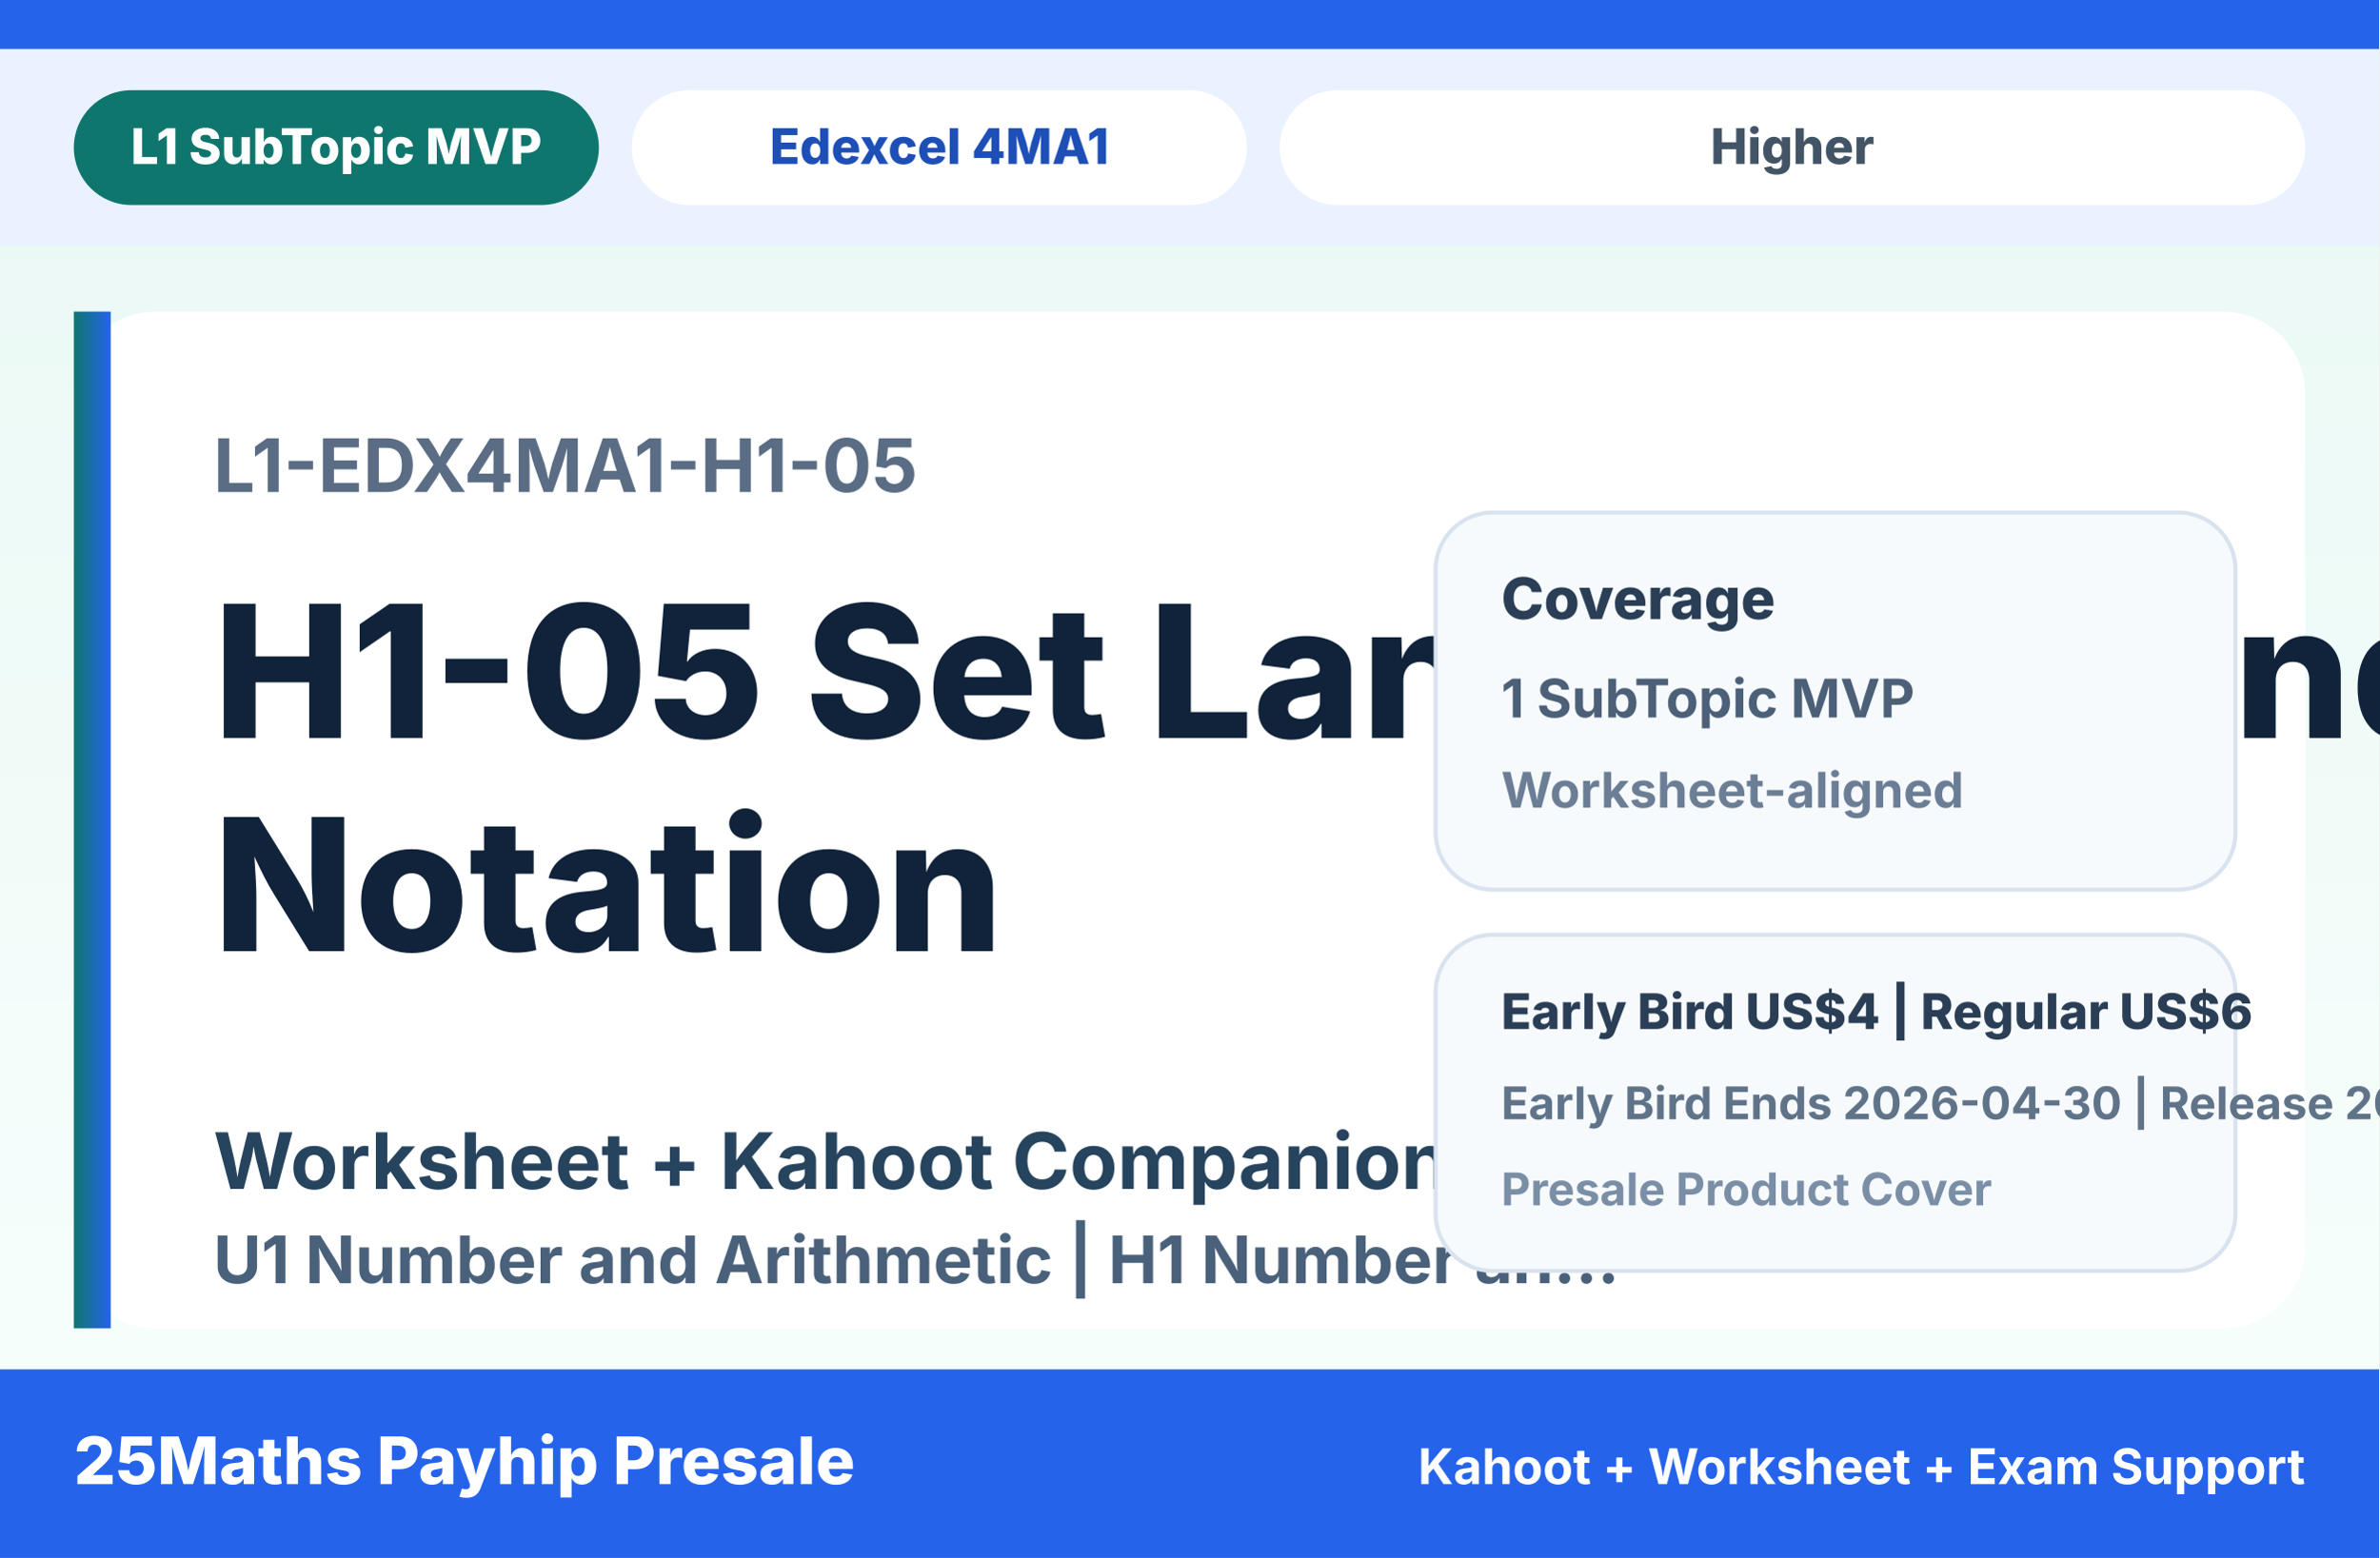
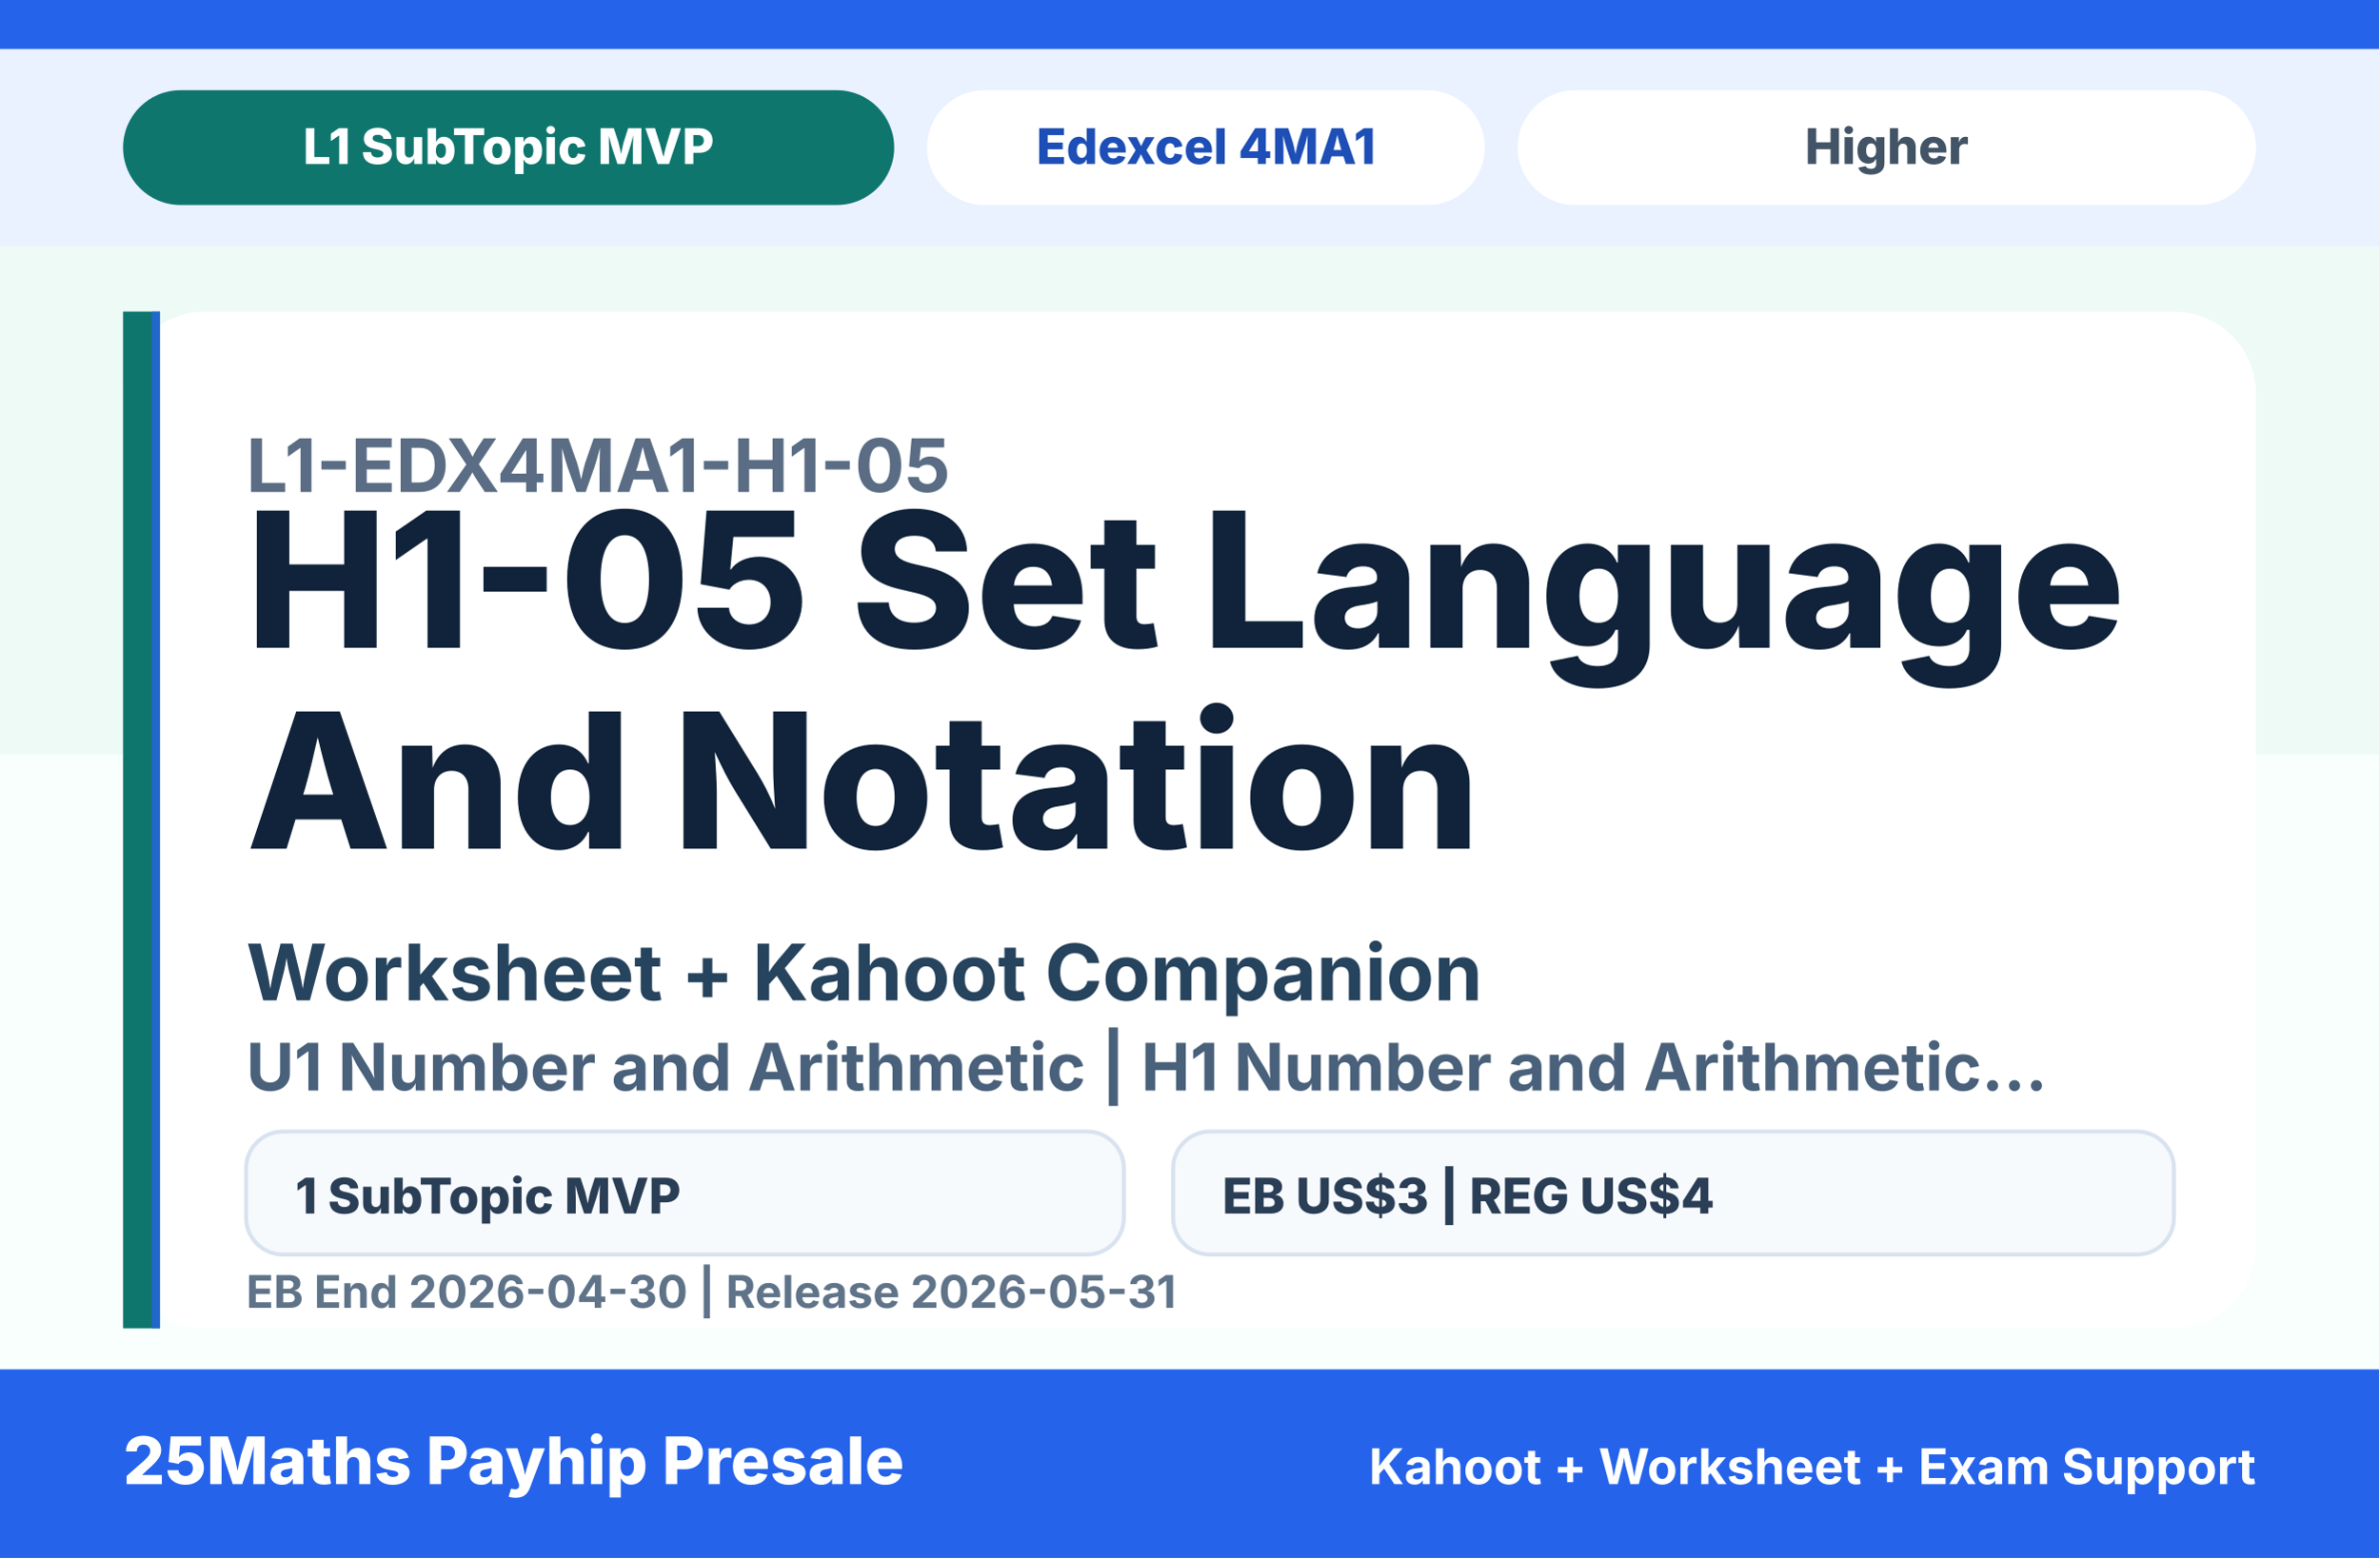
<svg xmlns="http://www.w3.org/2000/svg" width="2320" height="1520" viewBox="0 0 580 380" role="img" aria-label="L1-EDX4MA1-H1-05 cover">
-   <defs>
-     <linearGradient id="bg" x1="0" y1="0" x2="0" y2="1">
-       <stop offset="0%" stop-color="#E9F8F4" />
-       <stop offset="100%" stop-color="#F8FFFD" />
-     </linearGradient>
-     <linearGradient id="stripe" x1="0" y1="0" x2="1" y2="0">
-       <stop offset="0%" stop-color="#0F766E" />
-       <stop offset="100%" stop-color="#2563EB" />
-     </linearGradient>
-   </defs>
-   <rect width="580" height="380" fill="url(#bg)" />
+   <rect width="580" height="380" fill="#F8FFFD" />
+   <rect width="580" height="184" fill="#E9F8F4" opacity="0.75" />
  <rect x="0" y="0" width="580" height="12" fill="#2563EB" />
  <rect x="0" y="12" width="580" height="48" fill="#EAF1FF" />
-   <rect x="18" y="22" width="128" height="28" rx="14" fill="#0F766E" />
-   <text x="82" y="40" text-anchor="middle" font-family="Avenir Next, Inter, Arial, sans-serif" font-size="12" font-weight="800" fill="#FFFFFF">L1 SubTopic MVP</text>
-   <rect x="154" y="22" width="150" height="28" rx="14" fill="#FFFFFF" />
-   <text x="229" y="40" text-anchor="middle" font-family="Avenir Next, Inter, Arial, sans-serif" font-size="12" font-weight="800" fill="#1E4FB7">Edexcel 4MA1</text>
-   <rect x="312" y="22" width="250" height="28" rx="14" fill="#FFFFFF" />
-   <text x="437" y="40" text-anchor="middle" font-family="Avenir Next, Inter, Arial, sans-serif" font-size="12" font-weight="800" fill="#425466">Higher</text>
-   <rect x="18" y="76" width="544" height="248" rx="20" fill="#FFFFFF" />
-   <rect x="18" y="76" width="9" height="248" fill="url(#stripe)" />
-   <text x="52" y="120" font-family="Avenir Next, Inter, Arial, sans-serif" font-size="18" font-weight="700" fill="#5A6D84">L1-EDX4MA1-H1-05</text>
-   <text x="52" y="180" font-family="Avenir Next, Inter, Arial, sans-serif" font-size="45" font-weight="800" fill="#10233A">H1-05 Set Language And</text>
-   <text x="52" y="232" font-family="Avenir Next, Inter, Arial, sans-serif" font-size="45" font-weight="800" fill="#10233A">Notation</text>
-   <text x="52" y="290" font-family="Avenir Next, Inter, Arial, sans-serif" font-size="19" font-weight="700" fill="#27445E">Worksheet + Kahoot Companion</text>
-   <text x="52" y="313" font-family="Avenir Next, Inter, Arial, sans-serif" font-size="16" font-weight="700" fill="#4A617B">U1 Number and Arithmetic | H1 Number an...</text>
-   <rect x="350" y="125" width="195" height="92" rx="14" fill="#F7FAFD" stroke="#D9E3EF" />
-   <text x="366" y="151" font-family="Avenir Next, Inter, Arial, sans-serif" font-size="14" font-weight="800" fill="#2A3E56">Coverage</text>
-   <text x="366" y="175" font-family="Avenir Next, Inter, Arial, sans-serif" font-size="13" font-weight="700" fill="#4C6078">1 SubTopic MVP</text>
-   <text x="366" y="197" font-family="Avenir Next, Inter, Arial, sans-serif" font-size="12" font-weight="700" fill="#6B7E95">Worksheet-aligned</text>
-   <rect x="350" y="228" width="195" height="82" rx="14" fill="#F7FAFD" stroke="#D9E3EF" />
-   <text x="366" y="251" font-family="Avenir Next, Inter, Arial, sans-serif" font-size="12" font-weight="800" fill="#2A3E56">Early Bird US$4   |   Regular US$6</text>
-   <text x="366" y="273" font-family="Avenir Next, Inter, Arial, sans-serif" font-size="11" font-weight="700" fill="#5F7389">Early Bird Ends 2026-04-30   |   Release 2026-05-31</text>
-   <text x="366" y="294" font-family="Avenir Next, Inter, Arial, sans-serif" font-size="11" font-weight="700" fill="#7A8EA6">Presale Product Cover</text>
+   <rect x="30" y="22" width="188" height="28" rx="14" fill="#0F766E" />
+   <text x="124" y="40" text-anchor="middle" font-family="Avenir Next, Inter, Arial, sans-serif" font-size="12" font-weight="800" fill="#FFFFFF">L1 SubTopic MVP</text>
+   <rect x="226" y="22" width="136" height="28" rx="14" fill="#FFFFFF" />
+   <text x="294" y="40" text-anchor="middle" font-family="Avenir Next, Inter, Arial, sans-serif" font-size="12" font-weight="800" fill="#1E4FB7">Edexcel 4MA1</text>
+   <rect x="370" y="22" width="180" height="28" rx="14" fill="#FFFFFF" />
+   <text x="460" y="40" text-anchor="middle" font-family="Avenir Next, Inter, Arial, sans-serif" font-size="12" font-weight="800" fill="#425466">Higher</text>
+   <rect x="30" y="76" width="520" height="248" rx="20" fill="#FFFFFF" />
+   <rect x="30" y="76" width="9" height="248" fill="#0F766E" />
+   <rect x="37" y="76" width="2" height="248" fill="#2563EB" opacity="0.75" />
+   <text x="60" y="120" font-family="Avenir Next, Inter, Arial, sans-serif" font-size="18" font-weight="700" fill="#5A6D84">L1-EDX4MA1-H1-05</text>
+   <text x="60" y="158" font-family="Avenir Next, Inter, Arial, sans-serif" font-size="46" font-weight="800" fill="#10233A">H1-05 Set Language</text>
+   <text x="60" y="207" font-family="Avenir Next, Inter, Arial, sans-serif" font-size="46" font-weight="800" fill="#10233A">And Notation</text>
+   <text x="60" y="244" font-family="Avenir Next, Inter, Arial, sans-serif" font-size="19" font-weight="700" fill="#27445E">Worksheet + Kahoot Companion</text>
+   <text x="60" y="266" font-family="Avenir Next, Inter, Arial, sans-serif" font-size="16" font-weight="700" fill="#4A617B">U1 Number and Arithmetic | H1 Number and Arithmetic...</text>
+   <rect x="60" y="276" width="214" height="30" rx="9" fill="#F7FAFD" stroke="#D9E3EF" />
+   <text x="72" y="296" font-family="Avenir Next, Inter, Arial, sans-serif" font-size="12" font-weight="800" fill="#2A3E56">1 SubTopic MVP</text>
+   <rect x="286" y="276" width="244" height="30" rx="9" fill="#F7FAFD" stroke="#D9E3EF" />
+   <text x="298" y="296" font-family="Avenir Next, Inter, Arial, sans-serif" font-size="12" font-weight="800" fill="#2A3E56">EB US$3 | REG US$4</text>
+   <text x="60" y="319" font-family="Avenir Next, Inter, Arial, sans-serif" font-size="11" font-weight="700" fill="#5F7389">EB End 2026-04-30 | Release 2026-05-31</text>
  <rect x="0" y="334" width="580" height="46" fill="#2563EB" />
-   <text x="18" y="362" font-family="Avenir Next, Inter, Arial, sans-serif" font-size="16" font-weight="800" fill="#FFFFFF">25Maths Payhip Presale</text>
-   <text x="562" y="362" text-anchor="end" font-family="Avenir Next, Inter, Arial, sans-serif" font-size="12" font-weight="700" fill="#FFFFFF">Kahoot + Worksheet + Exam Support</text>
+   <text x="30" y="362" font-family="Avenir Next, Inter, Arial, sans-serif" font-size="16" font-weight="800" fill="#FFFFFF">25Maths Payhip Presale</text>
+   <text x="550" y="362" text-anchor="end" font-family="Avenir Next, Inter, Arial, sans-serif" font-size="12" font-weight="700" fill="#FFFFFF">Kahoot + Worksheet + Exam Support</text>
</svg>
